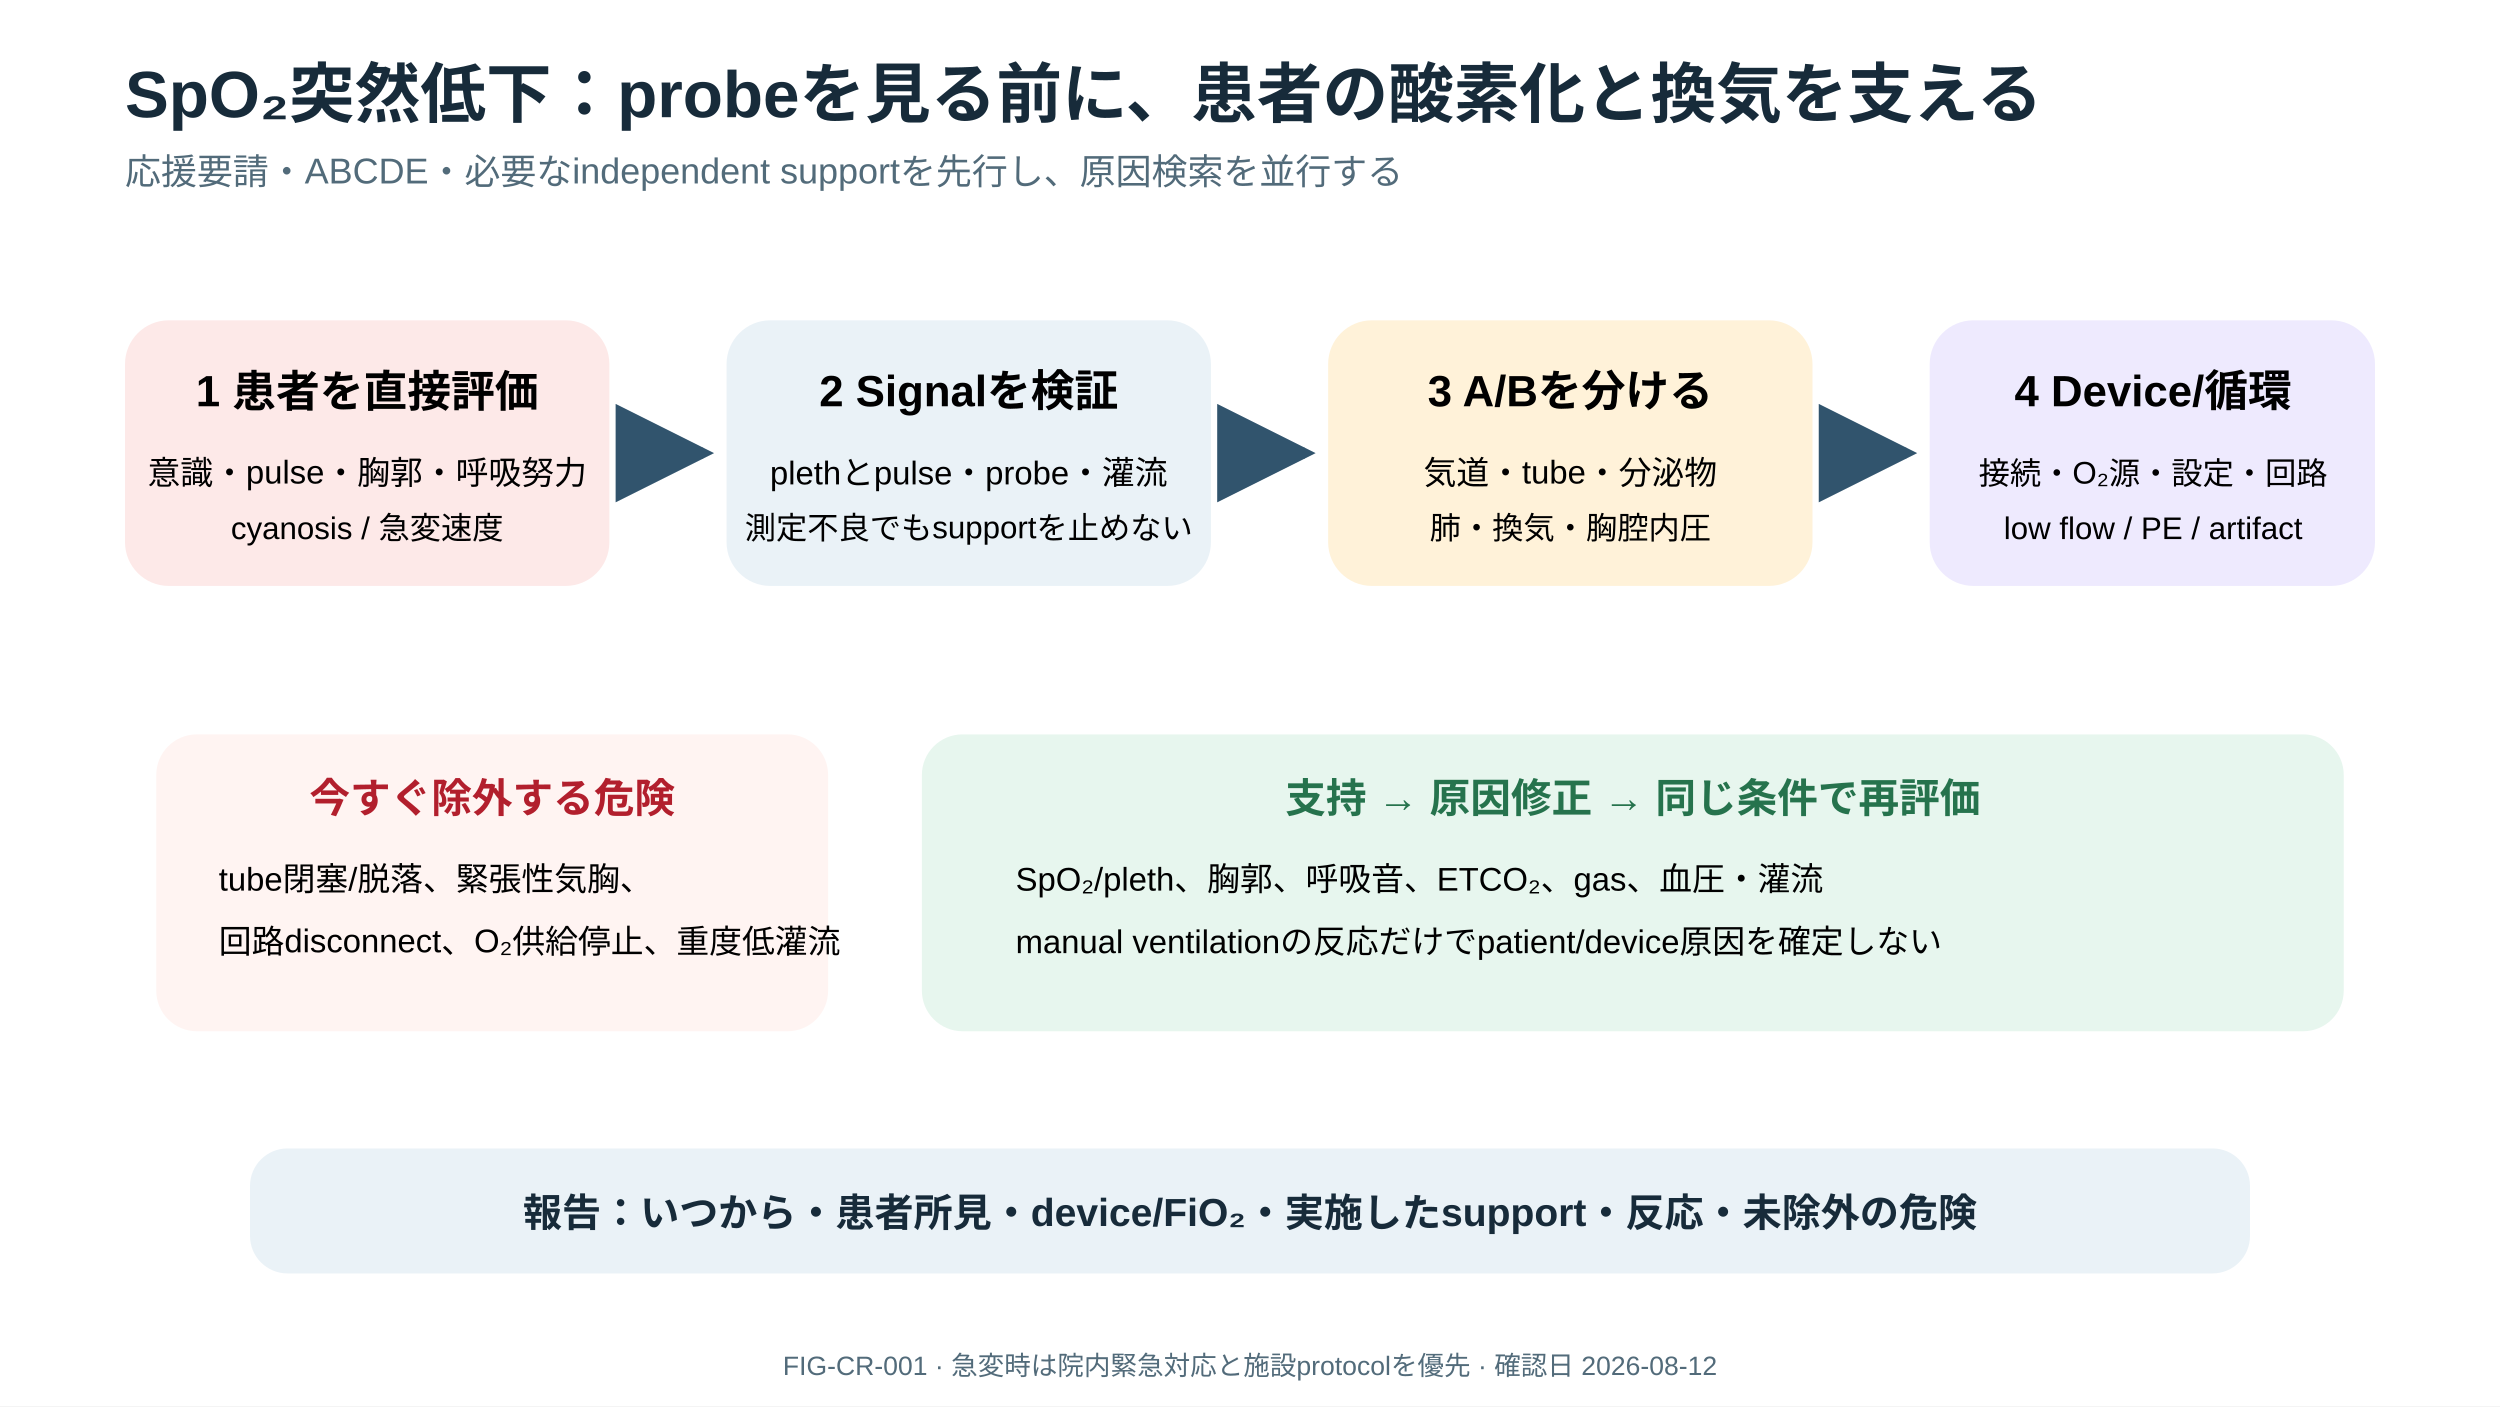
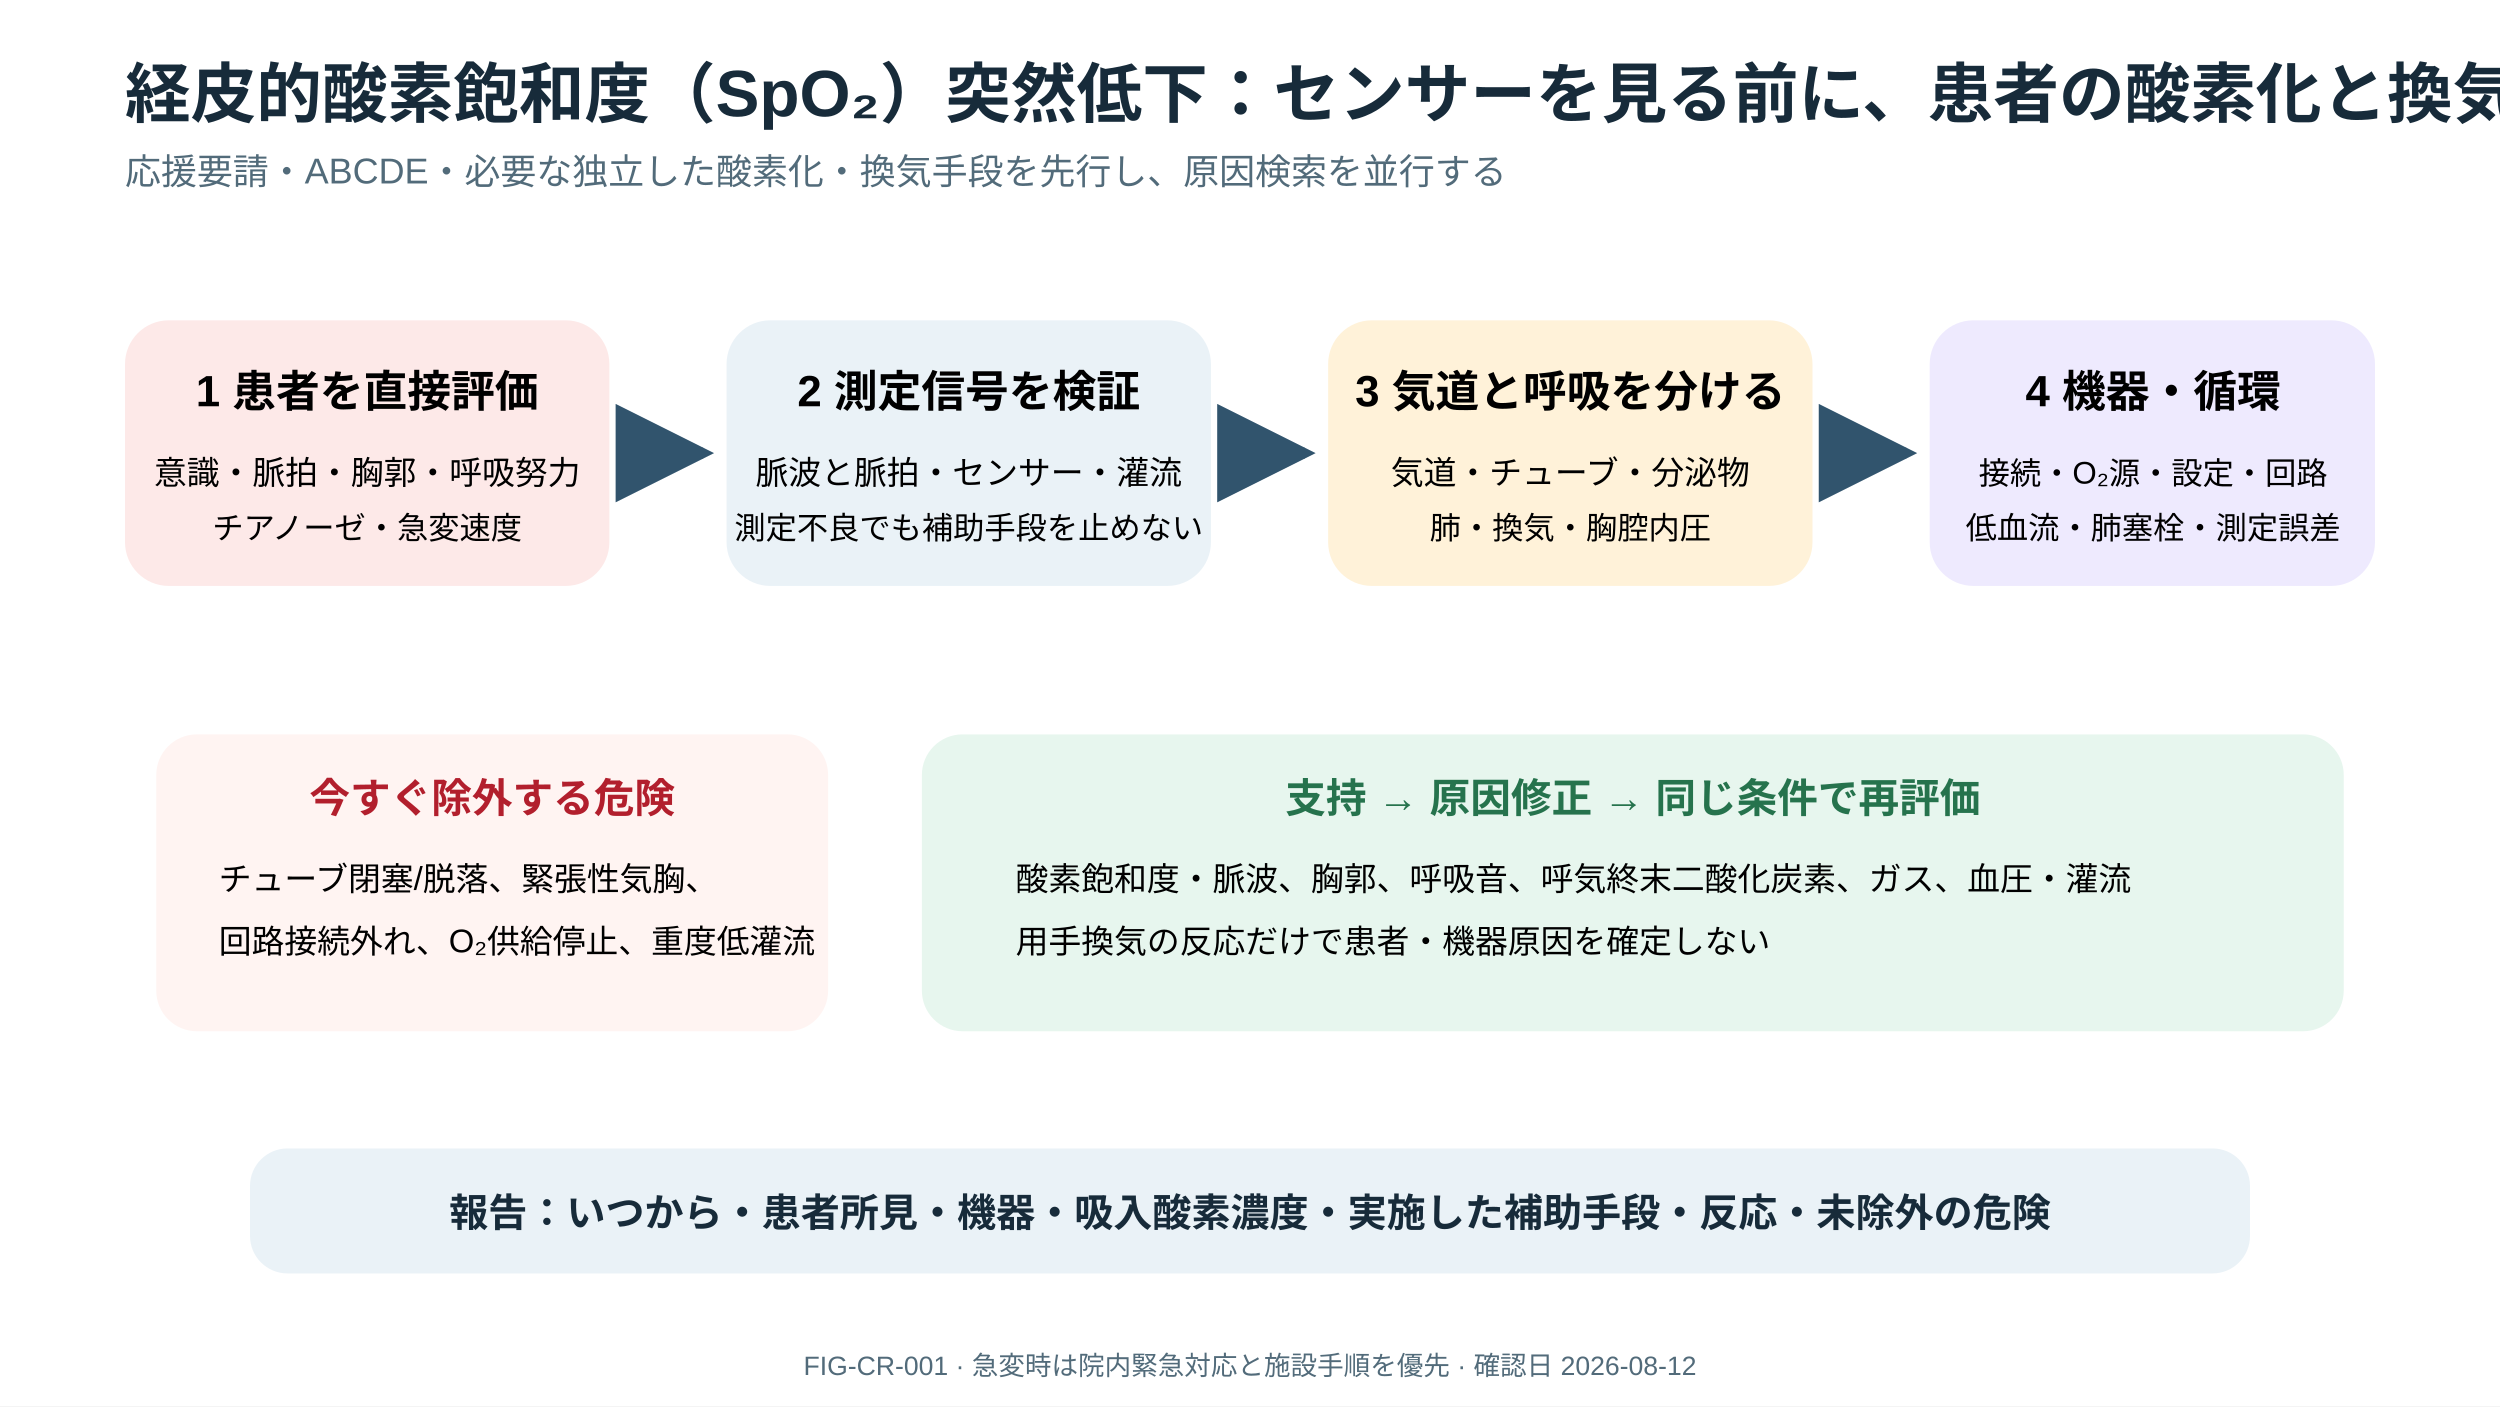
<svg xmlns="http://www.w3.org/2000/svg" width="1600" height="900" viewBox="0 0 1600 900" role="img" aria-labelledby="title desc">
  <defs>
    <marker id="a" markerWidth="9" markerHeight="9" refX="8" refY="4.5" orient="auto">
      <path d="M0 0 L9 4.5 L0 9Z" fill="#31546D" />
    </marker>
  </defs>
  <rect width="1600" height="900" fill="#fff" />
-   <text x="80" y="75" font-family="Hiragino Sans, Yu Gothic, Arial, sans-serif" font-size="42" font-weight="700" fill="#172B3A">SpO₂突然低下：probeを見る前に、患者の酸素化と換気を支える</text>
-   <text x="80" y="118" font-family="Hiragino Sans, Yu Gothic, Arial, sans-serif" font-size="23" fill="#526B7A">応援要請・ABCDE・必要なindependent supportを先行し、原因検索を並行する</text>
+   <text x="80" y="75" font-family="Hiragino Sans, Yu Gothic, Arial, sans-serif" font-size="42" font-weight="700" fill="#172B3A">経皮的酸素飽和度（SpO₂）突然低下：センサーを見る前に、患者の酸素化と換気を支える</text>
+   <text x="80" y="118" font-family="Hiragino Sans, Yu Gothic, Arial, sans-serif" font-size="23" fill="#526B7A">応援要請・ABCDE・必要な独立した酸素化・換気手段を先行し、原因検索を並行する</text>
  <g font-family="Hiragino Sans, Yu Gothic, Arial, sans-serif" text-anchor="middle">
    <rect x="80" y="205" width="310" height="170" rx="28" fill="#FDE9E8" />
    <text x="235" y="260" font-size="28" font-weight="700">1 患者を直接評価</text>
-     <text x="235" y="310" font-size="21">意識・pulse・胸郭・呼吸努力</text>
-     <text x="235" y="345" font-size="20">cyanosis / 急変速度</text>
+     <text x="235" y="310" font-size="21">意識・脈拍・胸郭・呼吸努力</text>
+     <text x="235" y="345" font-size="20">チアノーゼ・急変速度</text>
    <rect x="465" y="205" width="310" height="170" rx="28" fill="#EAF2F7" />
-     <text x="620" y="260" font-size="28" font-weight="700">2 Signalを検証</text>
-     <text x="620" y="310" font-size="21">plethとpulse・probe・灌流</text>
-     <text x="620" y="345" font-size="20">測定不良でもsupportを止めない</text>
+     <text x="620" y="260" font-size="28" font-weight="700">2 測定信号を検証</text>
+     <text x="620" y="310" font-size="21">脈波と脈拍・センサー・灌流</text>
+     <text x="620" y="345" font-size="20">測定不良でも補助手段を止めない</text>
    <rect x="850" y="205" width="310" height="170" rx="28" fill="#FFF2D9" />
-     <text x="1005" y="260" font-size="28" font-weight="700">3 A/Bを分ける</text>
-     <text x="1005" y="310" font-size="21">気道・tube・分泌物</text>
+     <text x="1005" y="260" font-size="28" font-weight="700">3 気道と呼吸を分ける</text>
+     <text x="1005" y="310" font-size="21">気道・チューブ・分泌物</text>
    <text x="1005" y="345" font-size="20">肺・換気・胸腔内圧</text>
    <rect x="1235" y="205" width="285" height="170" rx="28" fill="#EEEAFE" />
-     <text x="1378" y="260" font-size="28" font-weight="700">4 Device/循環</text>
+     <text x="1378" y="260" font-size="28" font-weight="700">4 機器・循環</text>
    <text x="1378" y="310" font-size="20">接続・O₂源・設定・回路</text>
-     <text x="1378" y="345" font-size="20">low flow / PE / artifact</text>
+     <text x="1378" y="345" font-size="20">低血流・肺塞栓・測定誤差</text>
  </g>
  <g stroke="#31546D" stroke-width="7" marker-end="url(#a)">
    <path d="M395 290 H450" />
    <path d="M780 290 H835" />
    <path d="M1165 290 H1220" />
  </g>
  <rect x="100" y="470" width="430" height="190" rx="26" fill="#FFF4F2" />
  <text x="315" y="520" text-anchor="middle" font-family="Hiragino Sans, Yu Gothic, Arial, sans-serif" font-size="26" font-weight="700" fill="#B21F2D">今すぐ除外する危険</text>
-   <text x="140" y="570" font-family="Hiragino Sans, Yu Gothic, Arial, sans-serif" font-size="21">tube閉塞/脱落、緊張性気胸、</text>
-   <text x="140" y="610" font-family="Hiragino Sans, Yu Gothic, Arial, sans-serif" font-size="21">回路disconnect、O₂供給停止、重度低灌流</text>
+   <text x="140" y="570" font-family="Hiragino Sans, Yu Gothic, Arial, sans-serif" font-size="21">チューブ閉塞/脱落、緊張性気胸、</text>
+   <text x="140" y="610" font-family="Hiragino Sans, Yu Gothic, Arial, sans-serif" font-size="21">回路接続外れ、O₂供給停止、重度低灌流</text>
  <rect x="590" y="470" width="910" height="190" rx="26" fill="#E7F6EE" />
  <text x="1045" y="520" text-anchor="middle" font-family="Hiragino Sans, Yu Gothic, Arial, sans-serif" font-size="26" font-weight="700" fill="#26734D">支持 → 原因修正 → 同じ条件で再評価</text>
-   <text x="650" y="570" font-family="Hiragino Sans, Yu Gothic, Arial, sans-serif" font-size="21">SpO₂/pleth、胸郭、呼吸音、ETCO₂、gas、血圧・灌流</text>
-   <text x="650" y="610" font-family="Hiragino Sans, Yu Gothic, Arial, sans-serif" font-size="21">manual ventilationの反応だけでpatient/device原因を確定しない</text>
+   <text x="650" y="570" font-family="Hiragino Sans, Yu Gothic, Arial, sans-serif" font-size="21">酸素飽和度・脈波、胸郭、呼吸音、呼気終末二酸化炭素、ガス、血圧・灌流</text>
+   <text x="650" y="610" font-family="Hiragino Sans, Yu Gothic, Arial, sans-serif" font-size="21">用手換気の反応だけで患者・機器原因を確定しない</text>
  <rect x="160" y="735" width="1280" height="80" rx="24" fill="#EAF2F7" />
-   <text x="800" y="785" text-anchor="middle" font-family="Hiragino Sans, Yu Gothic, Arial, sans-serif" font-size="25" font-weight="700" fill="#172B3A">報告：いつから・患者所見・device/FiO₂・実施したsupport・反応・未除外の危険</text>
-   <text x="800" y="880" text-anchor="middle" font-family="Hiragino Sans, Yu Gothic, Arial, sans-serif" font-size="17" fill="#526B7A">FIG-CR-001 · 急変時は院内緊急対応と施設protocolを優先 · 確認日 2026-08-12</text>
+   <text x="800" y="785" text-anchor="middle" font-family="Hiragino Sans, Yu Gothic, Arial, sans-serif" font-size="25" font-weight="700" fill="#172B3A">報告：いつから・患者所見・機器・吸入酸素濃度・実施した補助手段・反応・未除外の危険</text>
+   <text x="800" y="880" text-anchor="middle" font-family="Hiragino Sans, Yu Gothic, Arial, sans-serif" font-size="17" fill="#526B7A">FIG-CR-001 · 急変時は院内緊急対応と施設手順を優先 · 確認日 2026-08-12</text>
</svg>
